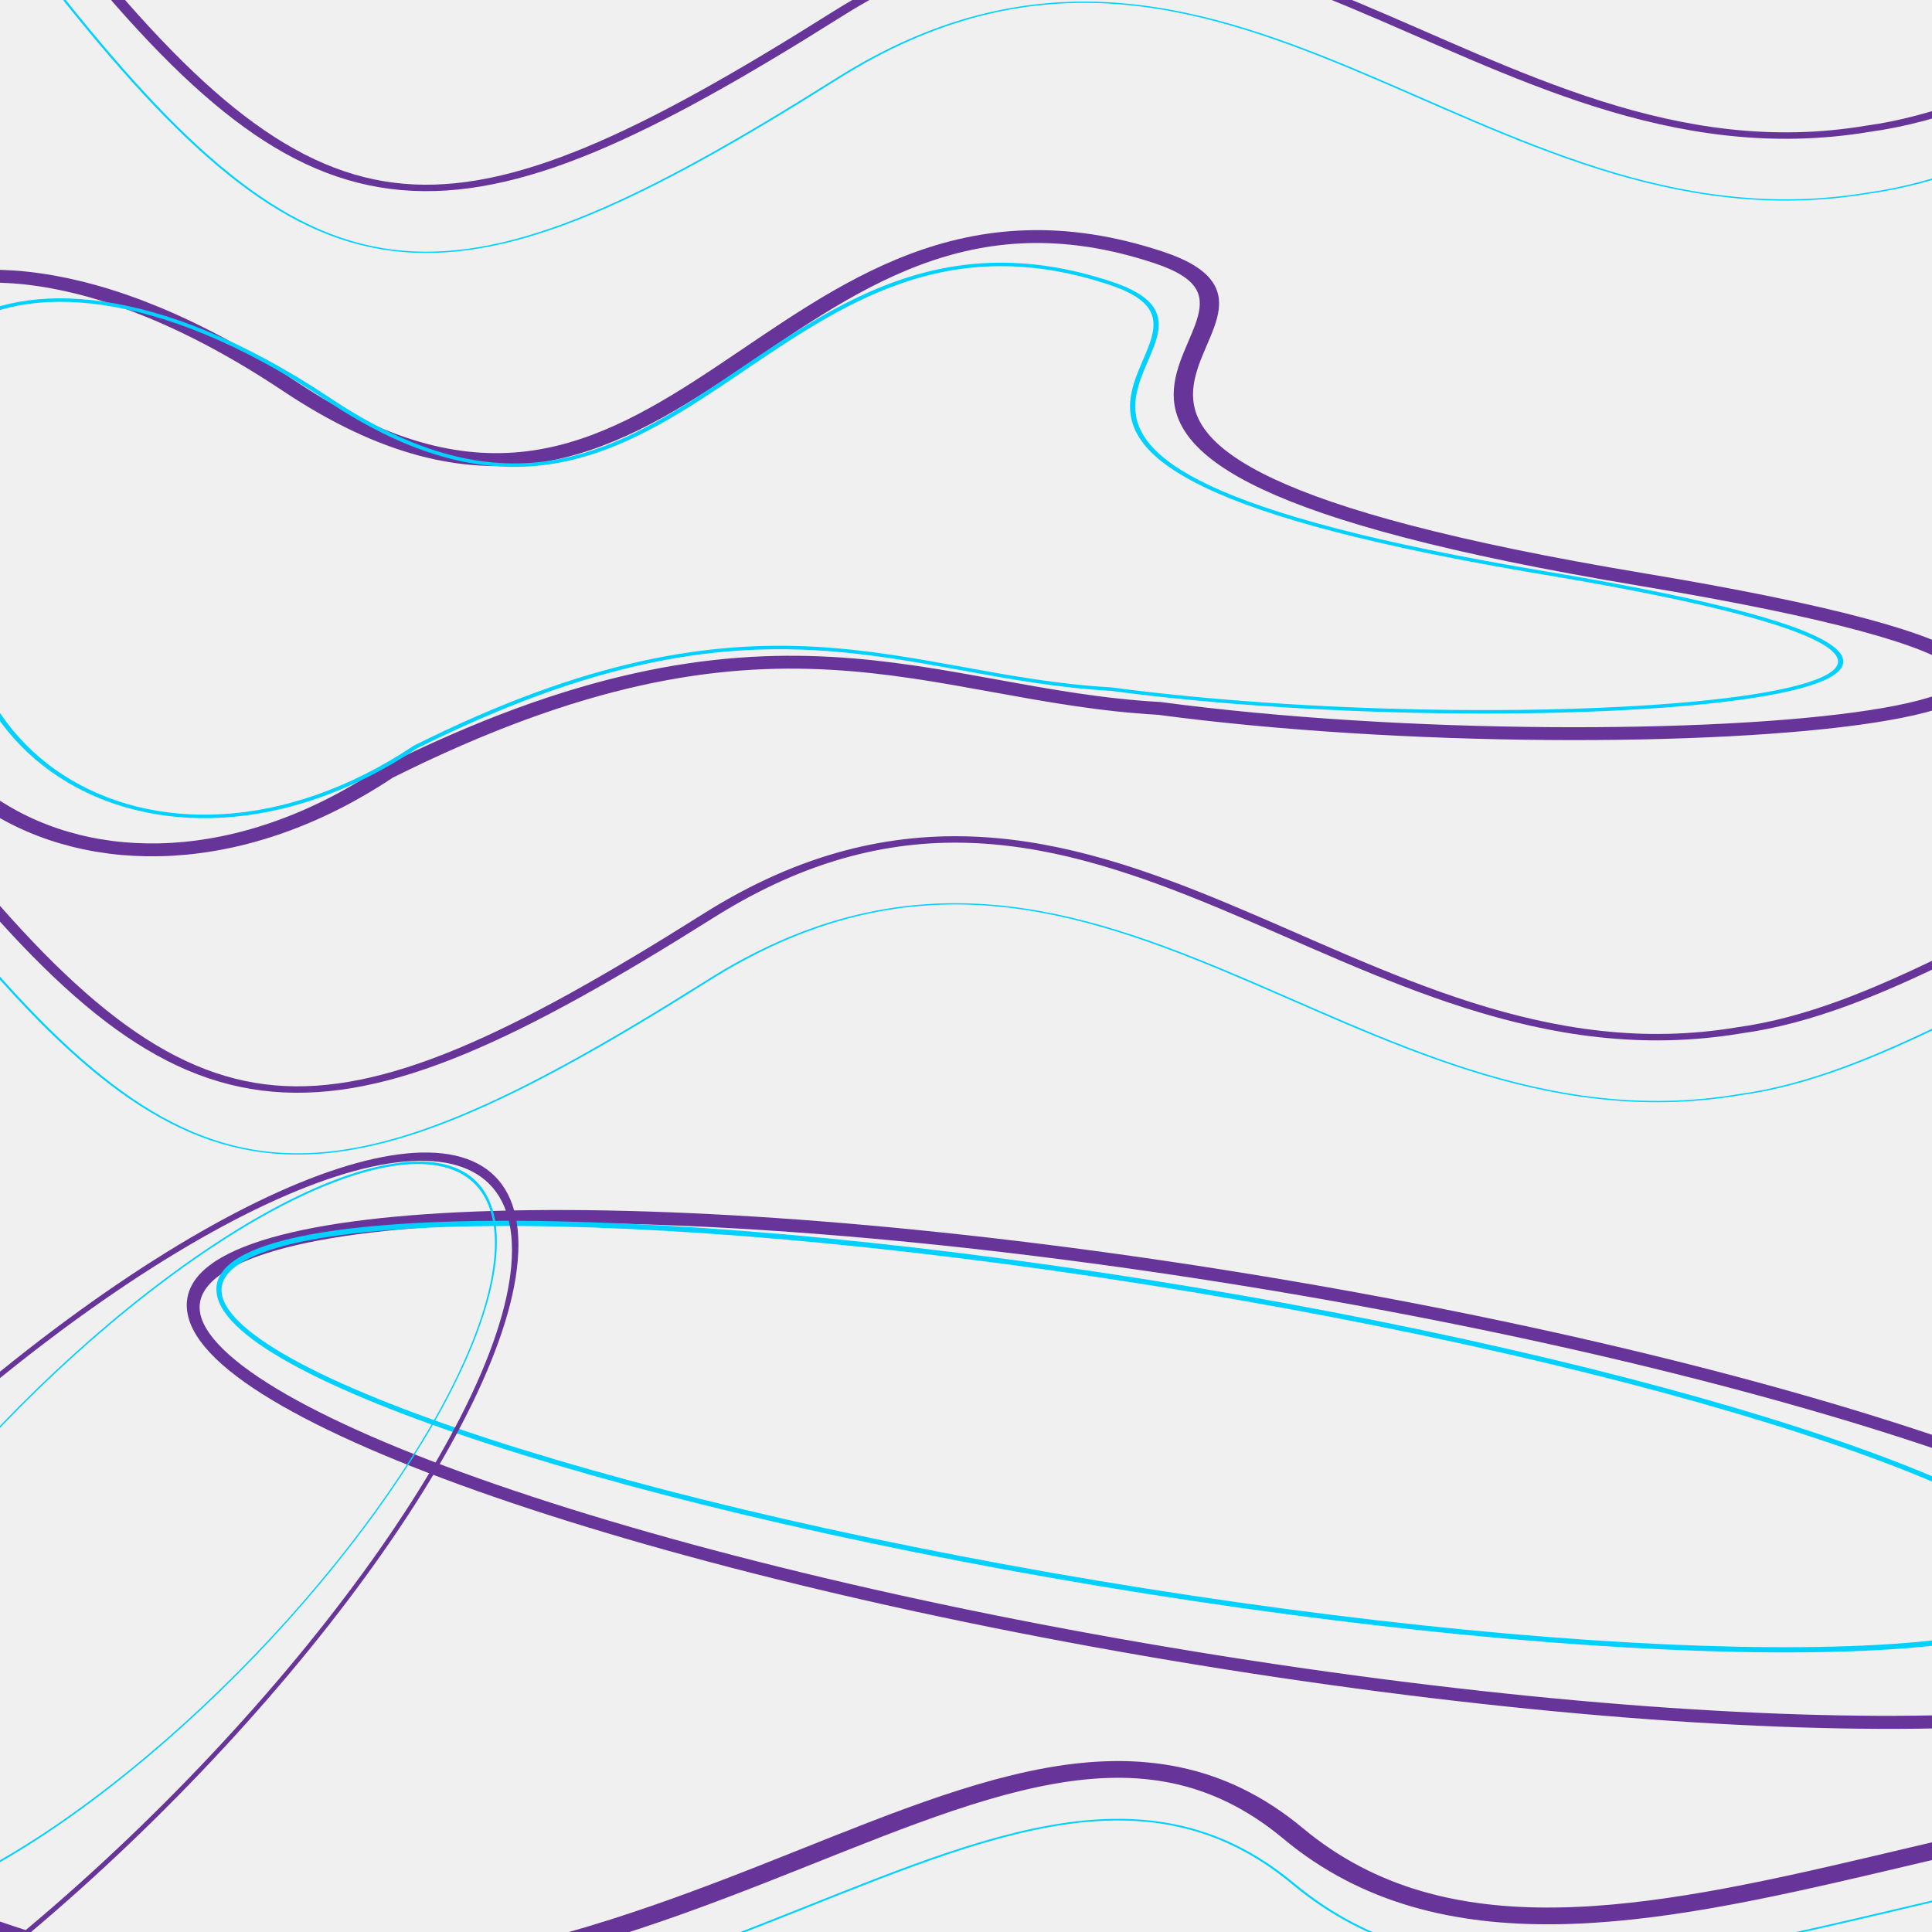
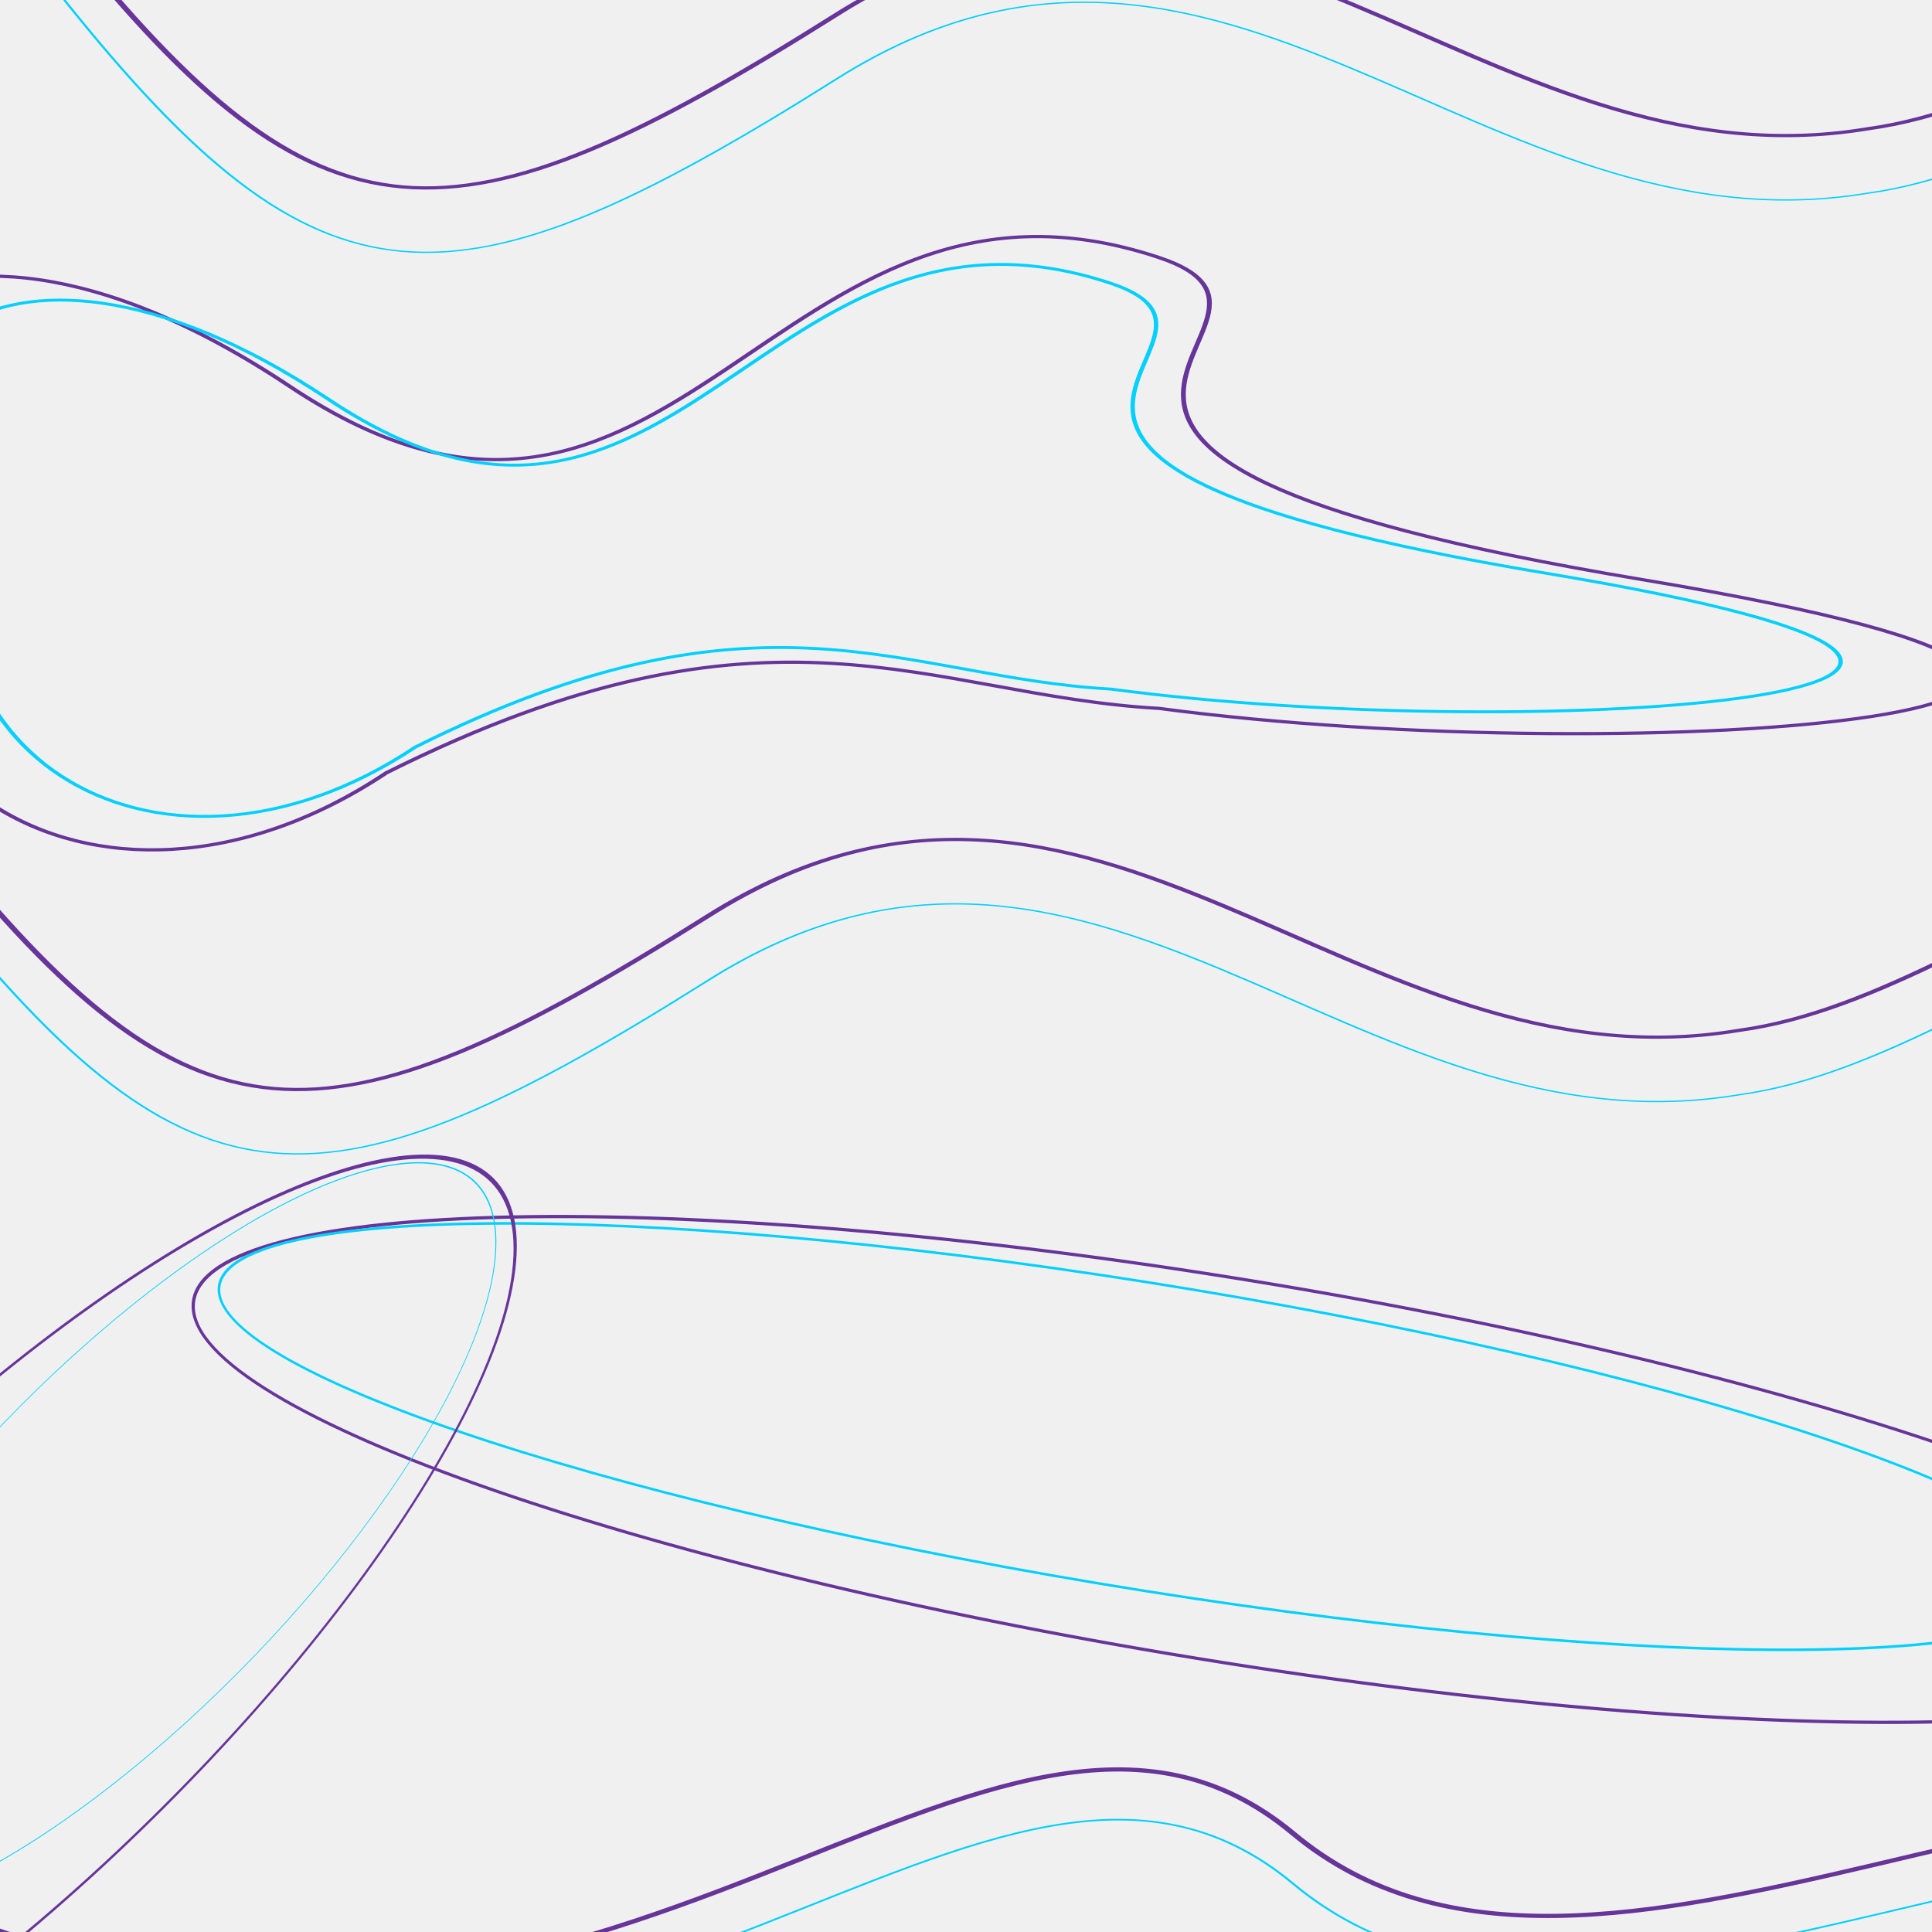
<svg xmlns="http://www.w3.org/2000/svg" fill="none" preserveAspectRatio="none" viewBox="0 0 100 100">
  <svg height="100%" width="100%" viewBox="0 0 100 150">
    <style>
      svg,
      path {
        background-color: rgb(255, 255, 255);

      }
    </style>
    <defs>
      <path id="path1" d="M-5,0 C5,25 10,25 25,6.1 S 50,20 65,15 C 76,12 85,-15 102,10" />
      <path id="path2" d="M-1,70 C25,85 40,50 52,65 S 85,55 102,65" />
      <path id="path3" d="M5,45 C-5,35 5,15 25,35 S 50,15 70,25 C80,30 55,40 95,50 S95,65 70,60 C58,59 50,50 30,65 C15,80 -1,65 5,40" />
-       <ellipse id="e1" rx="80" ry="15" cx="30" cy="58" stroke="#663399" />
-       <ellipse id="e3" rx="90" ry="15" cx="30" cy="58" stroke-width="0.5" stroke="#00d0ff" />
-       <ellipse id="e2" rx="80" ry="45" cx="30" cy="58" stroke-width="1" stroke="#663399" />
-       <ellipse id="e4" rx="95" ry="60" cx="30" cy="58" stroke-width="0.5" stroke="#00d0ff" />
+       <ellipse id="e1" rx="80" ry="15" cx="30" cy="58" stroke="#663399" stroke-width="0.25" />
+       <ellipse id="e3" rx="90" ry="15" cx="30" cy="58" stroke-width="0.25" stroke="#00d0ff" />
+       <ellipse id="e2" rx="80" ry="45" cx="30" cy="58" stroke-width="0.5" stroke="#663399" />
+       <ellipse id="e4" rx="95" ry="60" cx="30" cy="58" stroke-width="0.25" stroke="#00d0ff" />
      <g id="l1" href="#path2" transform="translate(-10,-5) scale(2,1)">
-         <use href="#path1" stroke-width="0.5" stroke="#663399" />
+         <use href="#path1" stroke-width="0.25" stroke="#663399" />
        <use href="#path1" stroke-width="0.1" transform="translate(0,5)" stroke="#00d0ff" />
      </g>
      <g id="l3" transform="translate(-20,65) scale(1.5,1)">
-         <use href="#path2" transform="translate(0,10)" stroke="#663399" />
+         <use href="#path2" transform="translate(0,10)" stroke="#663399" stroke-width="0.25" />
        <use href="#path2" stroke-width="0.1" transform="translate(0,13)" stroke="#00d0ff" />
      </g>
      <g id="l2" transform="translate(-40,-5) scale(1.5,1)">
-         <use href="#path3" stroke="#663399" />
-         <use href="#path3" stroke-width="0.3" transform=" scale(0.9) translate(5,5)" stroke="#00d0ff" />
+         <use href="#path3" stroke="#663399" stroke-width="0.25" />
+         <use href="#path3" stroke-width="0.25" transform=" scale(0.9) translate(5,5)" stroke="#00d0ff" />
      </g>
    </defs>
    <use href="#l1" />
    <use href="#l1" transform="translate(-10,70)" />
    <use href="#l2" />
    <use href="#l3" transform=" scale(1.3) translate(0,-30.5)" />
    <use href="#e1" stroke="red" transform="skewY(9) translate(40,45)" />
    <use href="#e3" stroke="red" transform="skewY(9) translate(40,55) scale(0.8)" />
    <use href="#e2" stroke="black" x="-60" y="60" transform="skewY(-39) scale(0.5) translate(-20,100)" />
    <use href="#e4" stroke="black" x="-60" y="60" transform="skewY(-39) scale(0.3) translate(-20,240)" />
    <rect fill="white" fill-opacity="0.009" x="-30" y="0" width="180" height="150" />
  </svg>
</svg>
